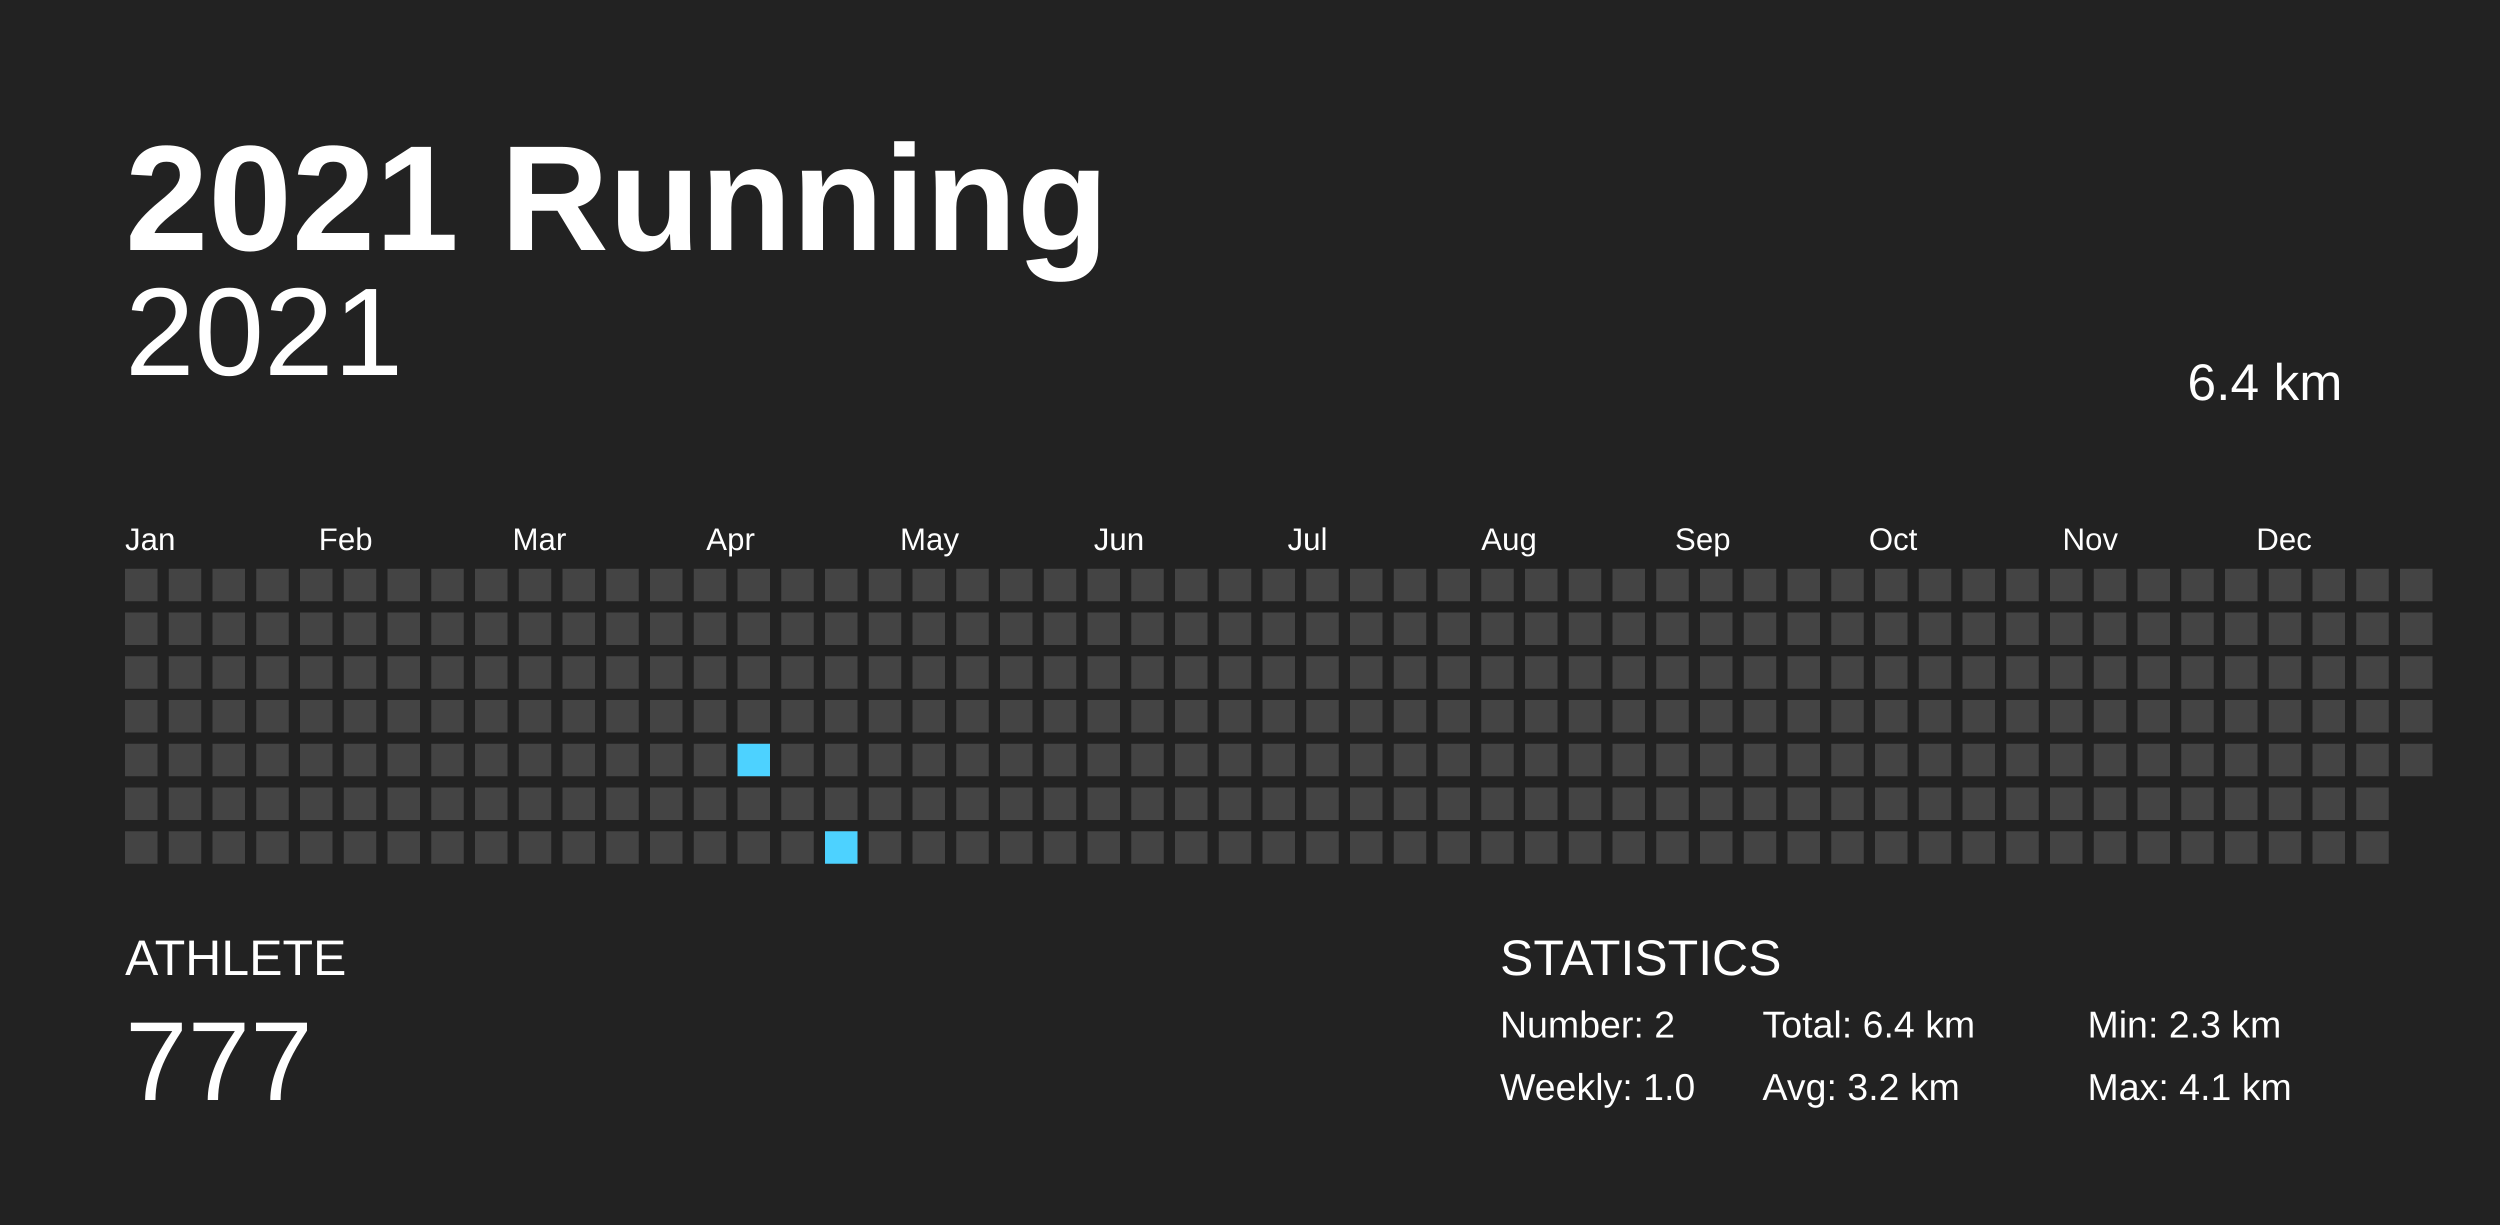
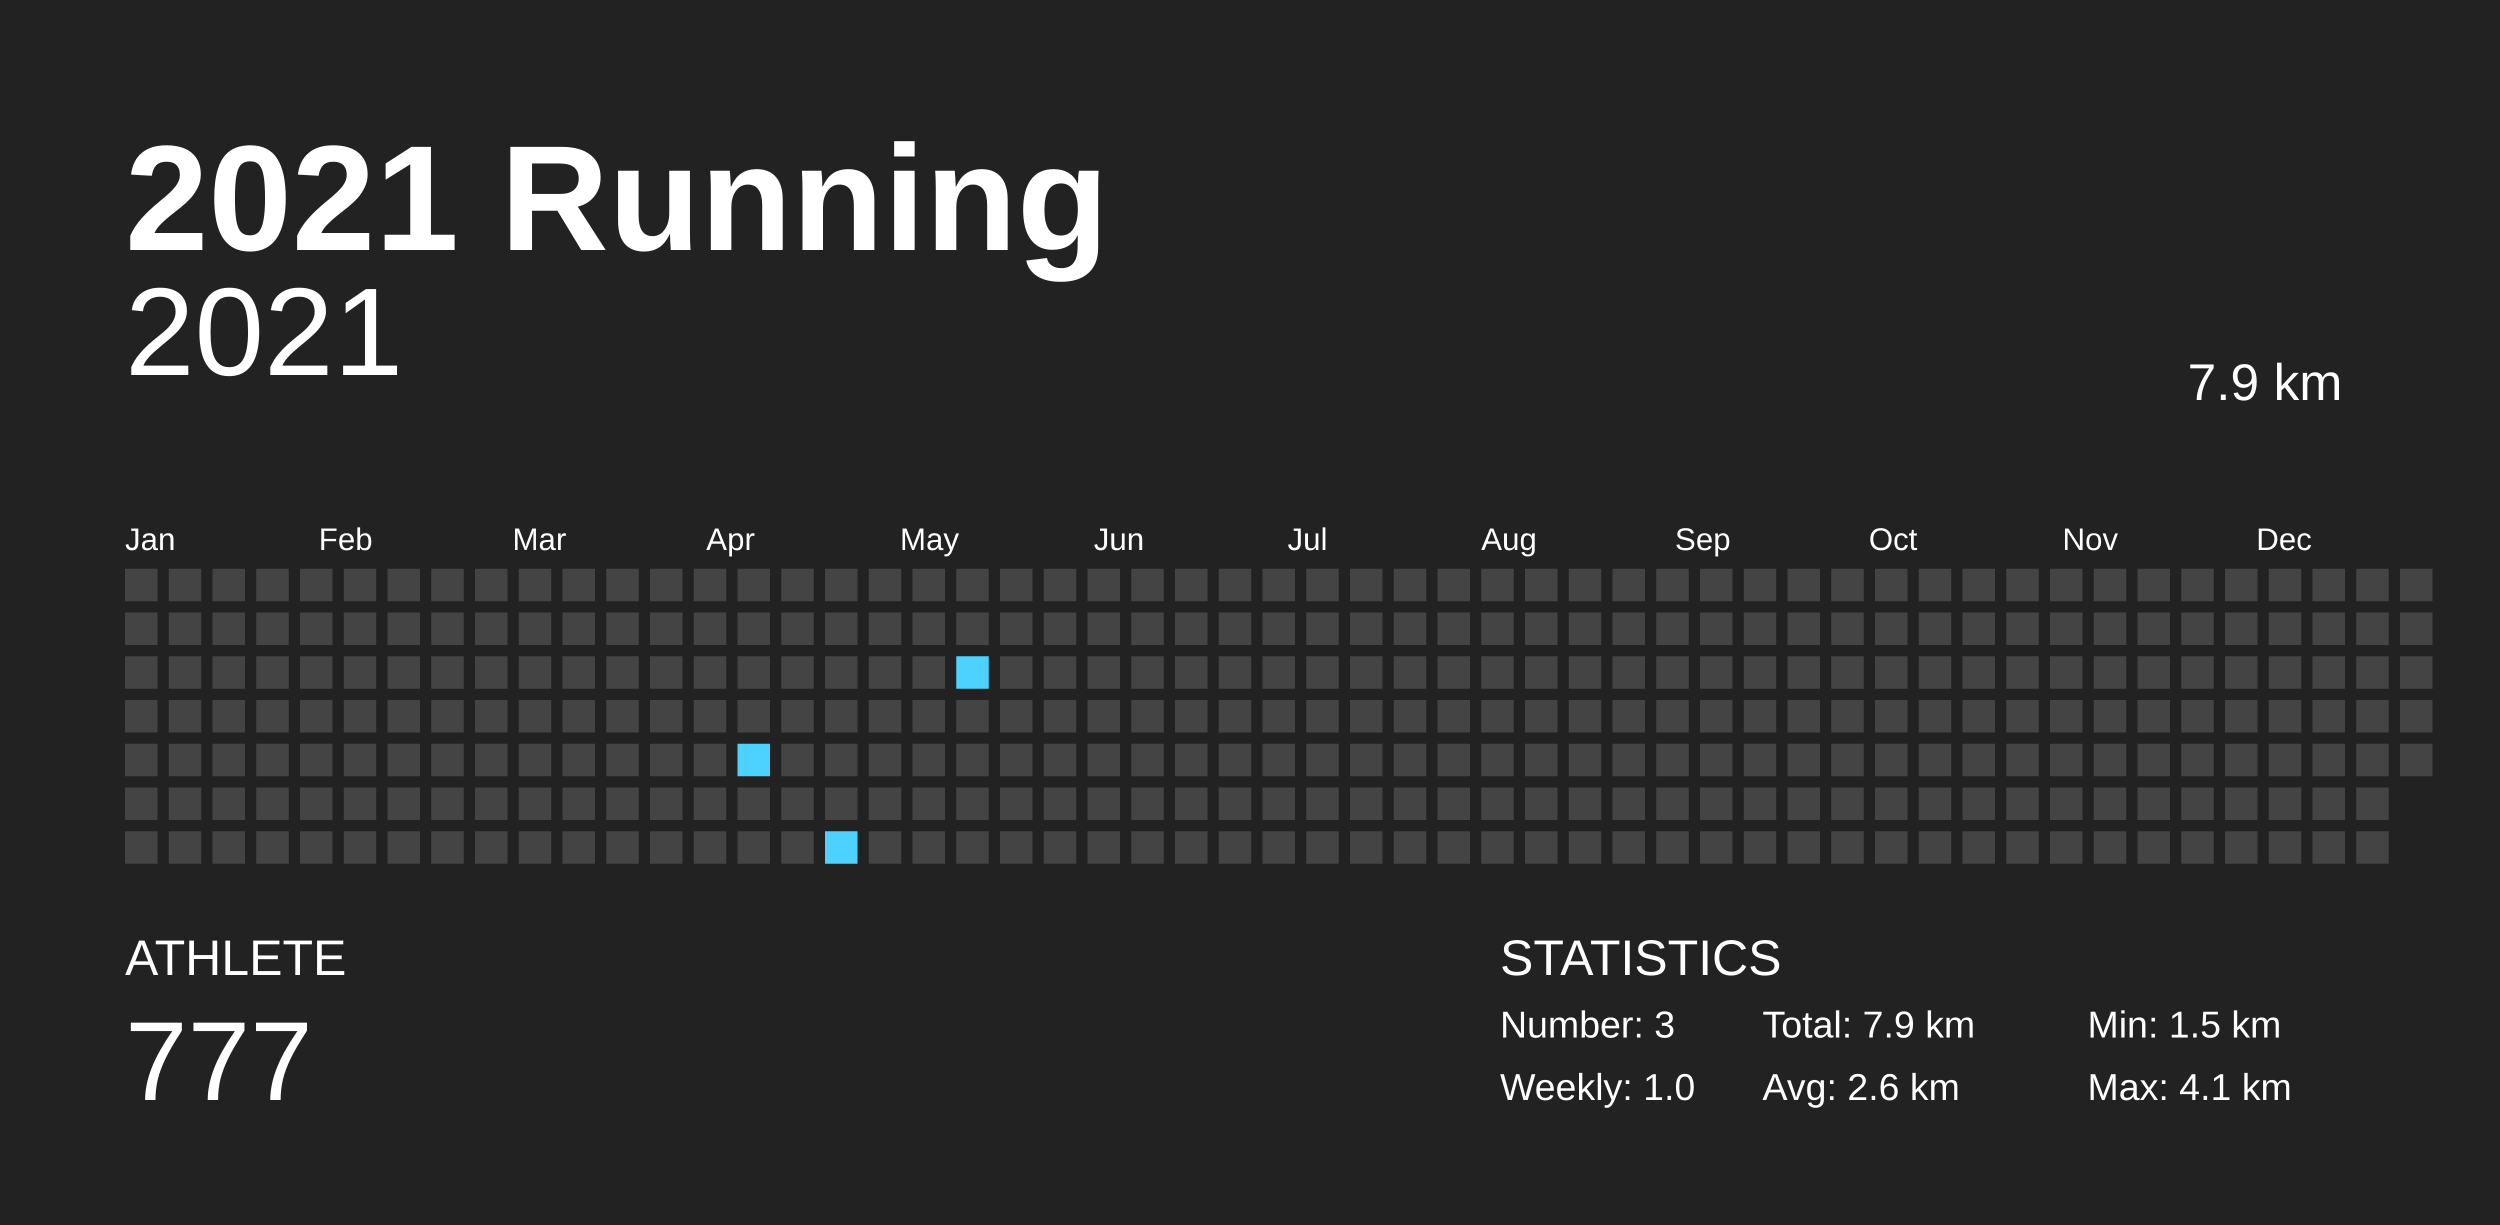
<svg xmlns="http://www.w3.org/2000/svg" baseProfile="full" height="98mm" version="1.1" viewBox="0,0,200,98" width="200mm">
  <defs />
  <rect fill="#222222" height="98" width="200" x="0" y="0" />
  <text fill="#FFFFFF" style="font-size:12px; font-family:Arial; font-weight:bold;" x="10" y="20">2021 Running</text>
  <text fill="#FFFFFF" style="font-size:4px; font-family:Arial" x="10" y="78">ATHLETE</text>
  <text fill="#FFFFFF" style="font-size:9px; font-family:Arial" x="10" y="88">777</text>
  <text fill="#FFFFFF" style="font-size:4px; font-family:Arial" x="120" y="78">STATISTICS</text>
-   <text fill="#FFFFFF" style="font-size:3px; font-family:Arial" x="120" y="83">Number: 2</text>
+   <text fill="#FFFFFF" style="font-size:3px; font-family:Arial" x="120" y="83">Number: 3</text>
  <text fill="#FFFFFF" style="font-size:3px; font-family:Arial" x="120" y="88">Weekly: 1.0</text>
-   <text fill="#FFFFFF" style="font-size:3px; font-family:Arial" x="141" y="83">Total: 6.4 km</text>
-   <text fill="#FFFFFF" style="font-size:3px; font-family:Arial" x="141" y="88">Avg: 3.2 km</text>
-   <text fill="#FFFFFF" style="font-size:3px; font-family:Arial" x="167" y="83">Min: 2.3 km</text>
+   <text fill="#FFFFFF" style="font-size:3px; font-family:Arial" x="141" y="83">Total: 7.9 km</text>
+   <text fill="#FFFFFF" style="font-size:3px; font-family:Arial" x="141" y="88">Avg: 2.6 km</text>
+   <text fill="#FFFFFF" style="font-size:3px; font-family:Arial" x="167" y="83">Min: 1.5 km</text>
  <text fill="#FFFFFF" style="font-size:3px; font-family:Arial" x="167" y="88">Max: 4.1 km</text>
  <text alignment-baseline="hanging" fill="#FFFFFF" style="font-size:10.0px; font-family:Arial;" x="10" y="30">2021</text>
-   <text alignment-baseline="hanging" fill="#FFFFFF" style="font-size:4.125px; font-family:Arial;" x="175" y="32">6.4 km</text>
+   <text alignment-baseline="hanging" fill="#FFFFFF" style="font-size:4.125px; font-family:Arial;" x="175" y="32">7.9 km</text>
  <text fill="#FFFFFF" style="font-size:2.5px; font-family:Arial" x="10.0" y="44">Jan</text>
  <text fill="#FFFFFF" style="font-size:2.5px; font-family:Arial" x="25.5" y="44">Feb</text>
  <text fill="#FFFFFF" style="font-size:2.5px; font-family:Arial" x="41.0" y="44">Mar</text>
  <text fill="#FFFFFF" style="font-size:2.5px; font-family:Arial" x="56.5" y="44">Apr</text>
  <text fill="#FFFFFF" style="font-size:2.5px; font-family:Arial" x="72.0" y="44">May</text>
  <text fill="#FFFFFF" style="font-size:2.5px; font-family:Arial" x="87.5" y="44">Jun</text>
  <text fill="#FFFFFF" style="font-size:2.5px; font-family:Arial" x="103.0" y="44">Jul</text>
  <text fill="#FFFFFF" style="font-size:2.5px; font-family:Arial" x="118.5" y="44">Aug</text>
  <text fill="#FFFFFF" style="font-size:2.5px; font-family:Arial" x="134.0" y="44">Sep</text>
  <text fill="#FFFFFF" style="font-size:2.5px; font-family:Arial" x="149.5" y="44">Oct</text>
  <text fill="#FFFFFF" style="font-size:2.5px; font-family:Arial" x="165.0" y="44">Nov</text>
  <text fill="#FFFFFF" style="font-size:2.5px; font-family:Arial" x="180.5" y="44">Dec</text>
  <rect fill="#444444" height="2.6" width="2.6" x="10.0" y="45.5" />
  <rect fill="#444444" height="2.6" width="2.6" x="10.0" y="49.0" />
  <rect fill="#444444" height="2.6" width="2.6" x="10.0" y="52.5" />
  <rect fill="#444444" height="2.6" width="2.6" x="10.0" y="56.0" />
  <rect fill="#444444" height="2.6" width="2.6" x="10.0" y="59.5" />
  <rect fill="#444444" height="2.6" width="2.6" x="10.0" y="63.0" />
  <rect fill="#444444" height="2.6" width="2.6" x="10.0" y="66.5" />
  <rect fill="#444444" height="2.6" width="2.6" x="13.5" y="45.5" />
  <rect fill="#444444" height="2.6" width="2.6" x="13.5" y="49.0" />
  <rect fill="#444444" height="2.6" width="2.6" x="13.5" y="52.5" />
  <rect fill="#444444" height="2.6" width="2.6" x="13.5" y="56.0" />
  <rect fill="#444444" height="2.6" width="2.6" x="13.5" y="59.5" />
  <rect fill="#444444" height="2.6" width="2.6" x="13.5" y="63.0" />
  <rect fill="#444444" height="2.6" width="2.6" x="13.5" y="66.5" />
  <rect fill="#444444" height="2.6" width="2.6" x="17.0" y="45.5" />
  <rect fill="#444444" height="2.6" width="2.6" x="17.0" y="49.0" />
  <rect fill="#444444" height="2.6" width="2.6" x="17.0" y="52.5" />
  <rect fill="#444444" height="2.6" width="2.6" x="17.0" y="56.0" />
  <rect fill="#444444" height="2.6" width="2.6" x="17.0" y="59.5" />
  <rect fill="#444444" height="2.6" width="2.6" x="17.0" y="63.0" />
  <rect fill="#444444" height="2.6" width="2.6" x="17.0" y="66.5" />
  <rect fill="#444444" height="2.6" width="2.6" x="20.5" y="45.5" />
  <rect fill="#444444" height="2.6" width="2.6" x="20.5" y="49.0" />
  <rect fill="#444444" height="2.6" width="2.6" x="20.5" y="52.5" />
  <rect fill="#444444" height="2.6" width="2.6" x="20.5" y="56.0" />
  <rect fill="#444444" height="2.6" width="2.6" x="20.5" y="59.5" />
  <rect fill="#444444" height="2.6" width="2.6" x="20.5" y="63.0" />
  <rect fill="#444444" height="2.6" width="2.6" x="20.5" y="66.5" />
  <rect fill="#444444" height="2.6" width="2.6" x="24.0" y="45.5" />
  <rect fill="#444444" height="2.6" width="2.6" x="24.0" y="49.0" />
  <rect fill="#444444" height="2.6" width="2.6" x="24.0" y="52.5" />
  <rect fill="#444444" height="2.6" width="2.6" x="24.0" y="56.0" />
  <rect fill="#444444" height="2.6" width="2.6" x="24.0" y="59.5" />
  <rect fill="#444444" height="2.6" width="2.6" x="24.0" y="63.0" />
  <rect fill="#444444" height="2.6" width="2.6" x="24.0" y="66.5" />
  <rect fill="#444444" height="2.6" width="2.6" x="27.5" y="45.5" />
  <rect fill="#444444" height="2.6" width="2.6" x="27.5" y="49.0" />
  <rect fill="#444444" height="2.6" width="2.6" x="27.5" y="52.5" />
  <rect fill="#444444" height="2.6" width="2.6" x="27.5" y="56.0" />
  <rect fill="#444444" height="2.6" width="2.6" x="27.5" y="59.5" />
  <rect fill="#444444" height="2.6" width="2.6" x="27.5" y="63.0" />
  <rect fill="#444444" height="2.6" width="2.6" x="27.5" y="66.5" />
  <rect fill="#444444" height="2.6" width="2.6" x="31.0" y="45.5" />
  <rect fill="#444444" height="2.6" width="2.6" x="31.0" y="49.0" />
  <rect fill="#444444" height="2.6" width="2.6" x="31.0" y="52.5" />
  <rect fill="#444444" height="2.6" width="2.6" x="31.0" y="56.0" />
  <rect fill="#444444" height="2.6" width="2.6" x="31.0" y="59.5" />
  <rect fill="#444444" height="2.6" width="2.6" x="31.0" y="63.0" />
  <rect fill="#444444" height="2.6" width="2.6" x="31.0" y="66.5" />
  <rect fill="#444444" height="2.6" width="2.6" x="34.5" y="45.5" />
  <rect fill="#444444" height="2.6" width="2.6" x="34.5" y="49.0" />
  <rect fill="#444444" height="2.6" width="2.6" x="34.5" y="52.5" />
  <rect fill="#444444" height="2.6" width="2.6" x="34.5" y="56.0" />
  <rect fill="#444444" height="2.6" width="2.6" x="34.5" y="59.5" />
  <rect fill="#444444" height="2.6" width="2.6" x="34.5" y="63.0" />
  <rect fill="#444444" height="2.6" width="2.6" x="34.5" y="66.5" />
  <rect fill="#444444" height="2.6" width="2.6" x="38.0" y="45.5" />
  <rect fill="#444444" height="2.6" width="2.6" x="38.0" y="49.0" />
  <rect fill="#444444" height="2.6" width="2.6" x="38.0" y="52.5" />
  <rect fill="#444444" height="2.6" width="2.6" x="38.0" y="56.0" />
  <rect fill="#444444" height="2.6" width="2.6" x="38.0" y="59.5" />
  <rect fill="#444444" height="2.6" width="2.6" x="38.0" y="63.0" />
  <rect fill="#444444" height="2.6" width="2.6" x="38.0" y="66.5" />
  <rect fill="#444444" height="2.6" width="2.6" x="41.5" y="45.5" />
  <rect fill="#444444" height="2.6" width="2.6" x="41.5" y="49.0" />
  <rect fill="#444444" height="2.6" width="2.6" x="41.5" y="52.5" />
  <rect fill="#444444" height="2.6" width="2.6" x="41.5" y="56.0" />
  <rect fill="#444444" height="2.6" width="2.6" x="41.5" y="59.5" />
  <rect fill="#444444" height="2.6" width="2.6" x="41.5" y="63.0" />
  <rect fill="#444444" height="2.6" width="2.6" x="41.5" y="66.5" />
  <rect fill="#444444" height="2.6" width="2.6" x="45.0" y="45.5" />
  <rect fill="#444444" height="2.6" width="2.6" x="45.0" y="49.0" />
  <rect fill="#444444" height="2.6" width="2.6" x="45.0" y="52.5" />
  <rect fill="#444444" height="2.6" width="2.6" x="45.0" y="56.0" />
  <rect fill="#444444" height="2.6" width="2.6" x="45.0" y="59.5" />
  <rect fill="#444444" height="2.6" width="2.6" x="45.0" y="63.0" />
  <rect fill="#444444" height="2.6" width="2.6" x="45.0" y="66.5" />
  <rect fill="#444444" height="2.6" width="2.6" x="48.5" y="45.5" />
  <rect fill="#444444" height="2.6" width="2.6" x="48.5" y="49.0" />
  <rect fill="#444444" height="2.6" width="2.6" x="48.5" y="52.5" />
  <rect fill="#444444" height="2.6" width="2.6" x="48.5" y="56.0" />
  <rect fill="#444444" height="2.6" width="2.6" x="48.5" y="59.5" />
  <rect fill="#444444" height="2.6" width="2.6" x="48.5" y="63.0" />
  <rect fill="#444444" height="2.6" width="2.6" x="48.5" y="66.5" />
  <rect fill="#444444" height="2.6" width="2.6" x="52.0" y="45.5" />
  <rect fill="#444444" height="2.6" width="2.6" x="52.0" y="49.0" />
  <rect fill="#444444" height="2.6" width="2.6" x="52.0" y="52.5" />
  <rect fill="#444444" height="2.6" width="2.6" x="52.0" y="56.0" />
  <rect fill="#444444" height="2.6" width="2.6" x="52.0" y="59.5" />
  <rect fill="#444444" height="2.6" width="2.6" x="52.0" y="63.0" />
  <rect fill="#444444" height="2.6" width="2.6" x="52.0" y="66.5" />
  <rect fill="#444444" height="2.6" width="2.6" x="55.5" y="45.5" />
  <rect fill="#444444" height="2.6" width="2.6" x="55.5" y="49.0" />
  <rect fill="#444444" height="2.6" width="2.6" x="55.5" y="52.5" />
  <rect fill="#444444" height="2.6" width="2.6" x="55.5" y="56.0" />
  <rect fill="#444444" height="2.6" width="2.6" x="55.5" y="59.5" />
  <rect fill="#444444" height="2.6" width="2.6" x="55.5" y="63.0" />
  <rect fill="#444444" height="2.6" width="2.6" x="55.5" y="66.5" />
  <rect fill="#444444" height="2.6" width="2.6" x="59.0" y="45.5" />
  <rect fill="#444444" height="2.6" width="2.6" x="59.0" y="49.0" />
  <rect fill="#444444" height="2.6" width="2.6" x="59.0" y="52.5" />
  <rect fill="#444444" height="2.6" width="2.6" x="59.0" y="56.0" />
  <rect fill="#4dd2ff" height="2.6" width="2.6" x="59.0" y="59.5" />
  <rect fill="#444444" height="2.6" width="2.6" x="59.0" y="63.0" />
  <rect fill="#444444" height="2.6" width="2.6" x="59.0" y="66.5" />
  <rect fill="#444444" height="2.6" width="2.6" x="62.5" y="45.5" />
  <rect fill="#444444" height="2.6" width="2.6" x="62.5" y="49.0" />
  <rect fill="#444444" height="2.6" width="2.6" x="62.5" y="52.5" />
  <rect fill="#444444" height="2.6" width="2.6" x="62.5" y="56.0" />
  <rect fill="#444444" height="2.6" width="2.6" x="62.5" y="59.5" />
  <rect fill="#444444" height="2.6" width="2.6" x="62.5" y="63.0" />
  <rect fill="#444444" height="2.6" width="2.6" x="62.5" y="66.5" />
  <rect fill="#444444" height="2.6" width="2.6" x="66.0" y="45.5" />
  <rect fill="#444444" height="2.6" width="2.6" x="66.0" y="49.0" />
  <rect fill="#444444" height="2.6" width="2.6" x="66.0" y="52.5" />
  <rect fill="#444444" height="2.6" width="2.6" x="66.0" y="56.0" />
  <rect fill="#444444" height="2.6" width="2.6" x="66.0" y="59.5" />
  <rect fill="#444444" height="2.6" width="2.6" x="66.0" y="63.0" />
  <rect fill="#4dd2ff" height="2.6" width="2.6" x="66.0" y="66.5" />
  <rect fill="#444444" height="2.6" width="2.6" x="69.5" y="45.5" />
  <rect fill="#444444" height="2.6" width="2.6" x="69.5" y="49.0" />
  <rect fill="#444444" height="2.6" width="2.6" x="69.5" y="52.5" />
  <rect fill="#444444" height="2.6" width="2.6" x="69.5" y="56.0" />
  <rect fill="#444444" height="2.6" width="2.6" x="69.5" y="59.5" />
  <rect fill="#444444" height="2.6" width="2.6" x="69.5" y="63.0" />
  <rect fill="#444444" height="2.6" width="2.6" x="69.5" y="66.5" />
  <rect fill="#444444" height="2.6" width="2.6" x="73.0" y="45.5" />
  <rect fill="#444444" height="2.6" width="2.6" x="73.0" y="49.0" />
  <rect fill="#444444" height="2.6" width="2.6" x="73.0" y="52.5" />
  <rect fill="#444444" height="2.6" width="2.6" x="73.0" y="56.0" />
  <rect fill="#444444" height="2.6" width="2.6" x="73.0" y="59.5" />
  <rect fill="#444444" height="2.6" width="2.6" x="73.0" y="63.0" />
  <rect fill="#444444" height="2.6" width="2.6" x="73.0" y="66.5" />
  <rect fill="#444444" height="2.6" width="2.6" x="76.5" y="45.5" />
  <rect fill="#444444" height="2.6" width="2.6" x="76.5" y="49.0" />
-   <rect fill="#444444" height="2.6" width="2.6" x="76.5" y="52.5" />
+   <rect fill="#4dd2ff" height="2.6" width="2.6" x="76.5" y="52.5" />
  <rect fill="#444444" height="2.6" width="2.6" x="76.5" y="56.0" />
  <rect fill="#444444" height="2.6" width="2.6" x="76.5" y="59.5" />
  <rect fill="#444444" height="2.6" width="2.6" x="76.5" y="63.0" />
  <rect fill="#444444" height="2.6" width="2.6" x="76.5" y="66.5" />
  <rect fill="#444444" height="2.6" width="2.6" x="80.0" y="45.5" />
  <rect fill="#444444" height="2.6" width="2.6" x="80.0" y="49.0" />
  <rect fill="#444444" height="2.6" width="2.6" x="80.0" y="52.5" />
  <rect fill="#444444" height="2.6" width="2.6" x="80.0" y="56.0" />
  <rect fill="#444444" height="2.6" width="2.6" x="80.0" y="59.5" />
  <rect fill="#444444" height="2.6" width="2.6" x="80.0" y="63.0" />
  <rect fill="#444444" height="2.6" width="2.6" x="80.0" y="66.5" />
  <rect fill="#444444" height="2.6" width="2.6" x="83.5" y="45.5" />
  <rect fill="#444444" height="2.6" width="2.6" x="83.5" y="49.0" />
  <rect fill="#444444" height="2.6" width="2.6" x="83.5" y="52.5" />
  <rect fill="#444444" height="2.6" width="2.6" x="83.5" y="56.0" />
  <rect fill="#444444" height="2.6" width="2.6" x="83.5" y="59.5" />
  <rect fill="#444444" height="2.6" width="2.6" x="83.5" y="63.0" />
  <rect fill="#444444" height="2.6" width="2.6" x="83.5" y="66.5" />
  <rect fill="#444444" height="2.6" width="2.6" x="87.0" y="45.5" />
  <rect fill="#444444" height="2.6" width="2.6" x="87.0" y="49.0" />
  <rect fill="#444444" height="2.6" width="2.6" x="87.0" y="52.5" />
  <rect fill="#444444" height="2.6" width="2.6" x="87.0" y="56.0" />
  <rect fill="#444444" height="2.6" width="2.6" x="87.0" y="59.5" />
  <rect fill="#444444" height="2.6" width="2.6" x="87.0" y="63.0" />
  <rect fill="#444444" height="2.6" width="2.6" x="87.0" y="66.5" />
  <rect fill="#444444" height="2.6" width="2.6" x="90.5" y="45.5" />
  <rect fill="#444444" height="2.6" width="2.6" x="90.5" y="49.0" />
  <rect fill="#444444" height="2.6" width="2.6" x="90.5" y="52.5" />
  <rect fill="#444444" height="2.6" width="2.6" x="90.5" y="56.0" />
  <rect fill="#444444" height="2.6" width="2.6" x="90.5" y="59.5" />
  <rect fill="#444444" height="2.6" width="2.6" x="90.5" y="63.0" />
  <rect fill="#444444" height="2.6" width="2.6" x="90.5" y="66.5" />
  <rect fill="#444444" height="2.6" width="2.6" x="94.0" y="45.5" />
  <rect fill="#444444" height="2.6" width="2.6" x="94.0" y="49.0" />
  <rect fill="#444444" height="2.6" width="2.6" x="94.0" y="52.5" />
  <rect fill="#444444" height="2.6" width="2.6" x="94.0" y="56.0" />
  <rect fill="#444444" height="2.6" width="2.6" x="94.0" y="59.5" />
  <rect fill="#444444" height="2.6" width="2.6" x="94.0" y="63.0" />
  <rect fill="#444444" height="2.6" width="2.6" x="94.0" y="66.5" />
  <rect fill="#444444" height="2.6" width="2.6" x="97.5" y="45.5" />
  <rect fill="#444444" height="2.6" width="2.6" x="97.5" y="49.0" />
  <rect fill="#444444" height="2.6" width="2.6" x="97.5" y="52.5" />
  <rect fill="#444444" height="2.6" width="2.6" x="97.5" y="56.0" />
  <rect fill="#444444" height="2.6" width="2.6" x="97.5" y="59.5" />
  <rect fill="#444444" height="2.6" width="2.6" x="97.5" y="63.0" />
  <rect fill="#444444" height="2.6" width="2.6" x="97.5" y="66.5" />
  <rect fill="#444444" height="2.6" width="2.6" x="101.0" y="45.5" />
  <rect fill="#444444" height="2.6" width="2.6" x="101.0" y="49.0" />
  <rect fill="#444444" height="2.6" width="2.6" x="101.0" y="52.5" />
  <rect fill="#444444" height="2.6" width="2.6" x="101.0" y="56.0" />
  <rect fill="#444444" height="2.6" width="2.6" x="101.0" y="59.5" />
  <rect fill="#444444" height="2.6" width="2.6" x="101.0" y="63.0" />
  <rect fill="#444444" height="2.6" width="2.6" x="101.0" y="66.5" />
  <rect fill="#444444" height="2.6" width="2.6" x="104.5" y="45.5" />
  <rect fill="#444444" height="2.6" width="2.6" x="104.5" y="49.0" />
  <rect fill="#444444" height="2.6" width="2.6" x="104.5" y="52.5" />
  <rect fill="#444444" height="2.6" width="2.6" x="104.5" y="56.0" />
  <rect fill="#444444" height="2.6" width="2.6" x="104.5" y="59.5" />
  <rect fill="#444444" height="2.6" width="2.6" x="104.5" y="63.0" />
  <rect fill="#444444" height="2.6" width="2.6" x="104.5" y="66.5" />
  <rect fill="#444444" height="2.6" width="2.6" x="108.0" y="45.5" />
  <rect fill="#444444" height="2.6" width="2.6" x="108.0" y="49.0" />
  <rect fill="#444444" height="2.6" width="2.6" x="108.0" y="52.5" />
  <rect fill="#444444" height="2.6" width="2.6" x="108.0" y="56.0" />
  <rect fill="#444444" height="2.6" width="2.6" x="108.0" y="59.5" />
  <rect fill="#444444" height="2.6" width="2.6" x="108.0" y="63.0" />
  <rect fill="#444444" height="2.6" width="2.6" x="108.0" y="66.5" />
  <rect fill="#444444" height="2.6" width="2.6" x="111.5" y="45.5" />
  <rect fill="#444444" height="2.6" width="2.6" x="111.5" y="49.0" />
  <rect fill="#444444" height="2.6" width="2.6" x="111.5" y="52.5" />
  <rect fill="#444444" height="2.6" width="2.6" x="111.5" y="56.0" />
  <rect fill="#444444" height="2.6" width="2.6" x="111.5" y="59.5" />
  <rect fill="#444444" height="2.6" width="2.6" x="111.5" y="63.0" />
  <rect fill="#444444" height="2.6" width="2.6" x="111.5" y="66.5" />
  <rect fill="#444444" height="2.6" width="2.6" x="115.0" y="45.5" />
  <rect fill="#444444" height="2.6" width="2.6" x="115.0" y="49.0" />
  <rect fill="#444444" height="2.6" width="2.6" x="115.0" y="52.5" />
  <rect fill="#444444" height="2.6" width="2.6" x="115.0" y="56.0" />
  <rect fill="#444444" height="2.6" width="2.6" x="115.0" y="59.5" />
  <rect fill="#444444" height="2.6" width="2.6" x="115.0" y="63.0" />
  <rect fill="#444444" height="2.6" width="2.6" x="115.0" y="66.5" />
  <rect fill="#444444" height="2.6" width="2.6" x="118.5" y="45.5" />
  <rect fill="#444444" height="2.6" width="2.6" x="118.5" y="49.0" />
  <rect fill="#444444" height="2.6" width="2.6" x="118.5" y="52.5" />
  <rect fill="#444444" height="2.6" width="2.6" x="118.5" y="56.0" />
  <rect fill="#444444" height="2.6" width="2.6" x="118.5" y="59.5" />
  <rect fill="#444444" height="2.6" width="2.6" x="118.5" y="63.0" />
  <rect fill="#444444" height="2.6" width="2.6" x="118.5" y="66.5" />
  <rect fill="#444444" height="2.6" width="2.6" x="122.0" y="45.5" />
  <rect fill="#444444" height="2.6" width="2.6" x="122.0" y="49.0" />
  <rect fill="#444444" height="2.6" width="2.6" x="122.0" y="52.5" />
  <rect fill="#444444" height="2.6" width="2.6" x="122.0" y="56.0" />
  <rect fill="#444444" height="2.6" width="2.6" x="122.0" y="59.5" />
  <rect fill="#444444" height="2.6" width="2.6" x="122.0" y="63.0" />
  <rect fill="#444444" height="2.6" width="2.6" x="122.0" y="66.5" />
  <rect fill="#444444" height="2.6" width="2.6" x="125.5" y="45.5" />
  <rect fill="#444444" height="2.6" width="2.6" x="125.5" y="49.0" />
  <rect fill="#444444" height="2.6" width="2.6" x="125.5" y="52.5" />
  <rect fill="#444444" height="2.6" width="2.6" x="125.5" y="56.0" />
  <rect fill="#444444" height="2.6" width="2.6" x="125.5" y="59.5" />
  <rect fill="#444444" height="2.6" width="2.6" x="125.5" y="63.0" />
  <rect fill="#444444" height="2.6" width="2.6" x="125.5" y="66.5" />
  <rect fill="#444444" height="2.6" width="2.6" x="129.0" y="45.5" />
  <rect fill="#444444" height="2.6" width="2.6" x="129.0" y="49.0" />
  <rect fill="#444444" height="2.6" width="2.6" x="129.0" y="52.5" />
  <rect fill="#444444" height="2.6" width="2.6" x="129.0" y="56.0" />
  <rect fill="#444444" height="2.6" width="2.6" x="129.0" y="59.5" />
  <rect fill="#444444" height="2.6" width="2.6" x="129.0" y="63.0" />
  <rect fill="#444444" height="2.6" width="2.6" x="129.0" y="66.5" />
  <rect fill="#444444" height="2.6" width="2.6" x="132.5" y="45.5" />
  <rect fill="#444444" height="2.6" width="2.6" x="132.5" y="49.0" />
  <rect fill="#444444" height="2.6" width="2.6" x="132.5" y="52.5" />
  <rect fill="#444444" height="2.6" width="2.6" x="132.5" y="56.0" />
  <rect fill="#444444" height="2.6" width="2.6" x="132.5" y="59.5" />
  <rect fill="#444444" height="2.6" width="2.6" x="132.5" y="63.0" />
  <rect fill="#444444" height="2.6" width="2.6" x="132.5" y="66.5" />
  <rect fill="#444444" height="2.6" width="2.6" x="136.0" y="45.5" />
  <rect fill="#444444" height="2.6" width="2.6" x="136.0" y="49.0" />
  <rect fill="#444444" height="2.6" width="2.6" x="136.0" y="52.5" />
  <rect fill="#444444" height="2.6" width="2.6" x="136.0" y="56.0" />
  <rect fill="#444444" height="2.6" width="2.6" x="136.0" y="59.5" />
  <rect fill="#444444" height="2.6" width="2.6" x="136.0" y="63.0" />
  <rect fill="#444444" height="2.6" width="2.6" x="136.0" y="66.5" />
  <rect fill="#444444" height="2.6" width="2.6" x="139.5" y="45.5" />
  <rect fill="#444444" height="2.6" width="2.6" x="139.5" y="49.0" />
  <rect fill="#444444" height="2.6" width="2.6" x="139.5" y="52.5" />
  <rect fill="#444444" height="2.6" width="2.6" x="139.5" y="56.0" />
  <rect fill="#444444" height="2.6" width="2.6" x="139.5" y="59.5" />
  <rect fill="#444444" height="2.6" width="2.6" x="139.5" y="63.0" />
  <rect fill="#444444" height="2.6" width="2.6" x="139.5" y="66.5" />
  <rect fill="#444444" height="2.6" width="2.6" x="143.0" y="45.5" />
  <rect fill="#444444" height="2.6" width="2.6" x="143.0" y="49.0" />
  <rect fill="#444444" height="2.6" width="2.6" x="143.0" y="52.5" />
  <rect fill="#444444" height="2.6" width="2.6" x="143.0" y="56.0" />
  <rect fill="#444444" height="2.6" width="2.6" x="143.0" y="59.5" />
  <rect fill="#444444" height="2.6" width="2.6" x="143.0" y="63.0" />
  <rect fill="#444444" height="2.6" width="2.6" x="143.0" y="66.5" />
  <rect fill="#444444" height="2.6" width="2.6" x="146.5" y="45.5" />
  <rect fill="#444444" height="2.6" width="2.6" x="146.5" y="49.0" />
  <rect fill="#444444" height="2.6" width="2.6" x="146.5" y="52.5" />
  <rect fill="#444444" height="2.6" width="2.6" x="146.5" y="56.0" />
  <rect fill="#444444" height="2.6" width="2.6" x="146.5" y="59.5" />
  <rect fill="#444444" height="2.6" width="2.6" x="146.5" y="63.0" />
  <rect fill="#444444" height="2.6" width="2.6" x="146.5" y="66.5" />
  <rect fill="#444444" height="2.6" width="2.6" x="150.0" y="45.5" />
  <rect fill="#444444" height="2.6" width="2.6" x="150.0" y="49.0" />
  <rect fill="#444444" height="2.6" width="2.6" x="150.0" y="52.5" />
  <rect fill="#444444" height="2.6" width="2.6" x="150.0" y="56.0" />
  <rect fill="#444444" height="2.6" width="2.6" x="150.0" y="59.5" />
  <rect fill="#444444" height="2.6" width="2.6" x="150.0" y="63.0" />
  <rect fill="#444444" height="2.6" width="2.6" x="150.0" y="66.5" />
  <rect fill="#444444" height="2.6" width="2.6" x="153.5" y="45.5" />
  <rect fill="#444444" height="2.6" width="2.6" x="153.5" y="49.0" />
  <rect fill="#444444" height="2.6" width="2.6" x="153.5" y="52.5" />
  <rect fill="#444444" height="2.6" width="2.6" x="153.5" y="56.0" />
  <rect fill="#444444" height="2.6" width="2.6" x="153.5" y="59.5" />
  <rect fill="#444444" height="2.6" width="2.6" x="153.5" y="63.0" />
  <rect fill="#444444" height="2.6" width="2.6" x="153.5" y="66.5" />
  <rect fill="#444444" height="2.6" width="2.6" x="157.0" y="45.5" />
  <rect fill="#444444" height="2.6" width="2.6" x="157.0" y="49.0" />
  <rect fill="#444444" height="2.6" width="2.6" x="157.0" y="52.5" />
  <rect fill="#444444" height="2.6" width="2.6" x="157.0" y="56.0" />
  <rect fill="#444444" height="2.6" width="2.6" x="157.0" y="59.5" />
  <rect fill="#444444" height="2.6" width="2.6" x="157.0" y="63.0" />
  <rect fill="#444444" height="2.6" width="2.6" x="157.0" y="66.5" />
  <rect fill="#444444" height="2.6" width="2.6" x="160.5" y="45.5" />
  <rect fill="#444444" height="2.6" width="2.6" x="160.5" y="49.0" />
  <rect fill="#444444" height="2.6" width="2.6" x="160.5" y="52.5" />
  <rect fill="#444444" height="2.6" width="2.6" x="160.5" y="56.0" />
  <rect fill="#444444" height="2.6" width="2.6" x="160.5" y="59.5" />
  <rect fill="#444444" height="2.6" width="2.6" x="160.5" y="63.0" />
  <rect fill="#444444" height="2.6" width="2.6" x="160.5" y="66.5" />
  <rect fill="#444444" height="2.6" width="2.6" x="164.0" y="45.5" />
  <rect fill="#444444" height="2.6" width="2.6" x="164.0" y="49.0" />
  <rect fill="#444444" height="2.6" width="2.6" x="164.0" y="52.5" />
  <rect fill="#444444" height="2.6" width="2.6" x="164.0" y="56.0" />
  <rect fill="#444444" height="2.6" width="2.6" x="164.0" y="59.5" />
  <rect fill="#444444" height="2.6" width="2.6" x="164.0" y="63.0" />
  <rect fill="#444444" height="2.6" width="2.6" x="164.0" y="66.5" />
  <rect fill="#444444" height="2.6" width="2.6" x="167.5" y="45.5" />
  <rect fill="#444444" height="2.6" width="2.6" x="167.5" y="49.0" />
  <rect fill="#444444" height="2.6" width="2.6" x="167.5" y="52.5" />
  <rect fill="#444444" height="2.6" width="2.6" x="167.5" y="56.0" />
  <rect fill="#444444" height="2.6" width="2.6" x="167.5" y="59.5" />
  <rect fill="#444444" height="2.6" width="2.6" x="167.5" y="63.0" />
  <rect fill="#444444" height="2.6" width="2.6" x="167.5" y="66.5" />
  <rect fill="#444444" height="2.6" width="2.6" x="171.0" y="45.5" />
  <rect fill="#444444" height="2.6" width="2.6" x="171.0" y="49.0" />
  <rect fill="#444444" height="2.6" width="2.6" x="171.0" y="52.5" />
  <rect fill="#444444" height="2.6" width="2.6" x="171.0" y="56.0" />
  <rect fill="#444444" height="2.6" width="2.6" x="171.0" y="59.5" />
  <rect fill="#444444" height="2.6" width="2.6" x="171.0" y="63.0" />
  <rect fill="#444444" height="2.6" width="2.6" x="171.0" y="66.5" />
  <rect fill="#444444" height="2.6" width="2.6" x="174.5" y="45.5" />
  <rect fill="#444444" height="2.6" width="2.6" x="174.5" y="49.0" />
  <rect fill="#444444" height="2.6" width="2.6" x="174.5" y="52.5" />
  <rect fill="#444444" height="2.6" width="2.6" x="174.5" y="56.0" />
  <rect fill="#444444" height="2.6" width="2.6" x="174.5" y="59.5" />
  <rect fill="#444444" height="2.6" width="2.6" x="174.5" y="63.0" />
  <rect fill="#444444" height="2.6" width="2.6" x="174.5" y="66.5" />
  <rect fill="#444444" height="2.6" width="2.6" x="178.0" y="45.5" />
  <rect fill="#444444" height="2.6" width="2.6" x="178.0" y="49.0" />
  <rect fill="#444444" height="2.6" width="2.6" x="178.0" y="52.5" />
  <rect fill="#444444" height="2.6" width="2.6" x="178.0" y="56.0" />
  <rect fill="#444444" height="2.6" width="2.6" x="178.0" y="59.5" />
  <rect fill="#444444" height="2.6" width="2.6" x="178.0" y="63.0" />
  <rect fill="#444444" height="2.6" width="2.6" x="178.0" y="66.5" />
  <rect fill="#444444" height="2.6" width="2.6" x="181.5" y="45.5" />
  <rect fill="#444444" height="2.6" width="2.6" x="181.5" y="49.0" />
  <rect fill="#444444" height="2.6" width="2.6" x="181.5" y="52.5" />
  <rect fill="#444444" height="2.6" width="2.6" x="181.5" y="56.0" />
  <rect fill="#444444" height="2.6" width="2.6" x="181.5" y="59.5" />
  <rect fill="#444444" height="2.6" width="2.6" x="181.5" y="63.0" />
  <rect fill="#444444" height="2.6" width="2.6" x="181.5" y="66.5" />
  <rect fill="#444444" height="2.6" width="2.6" x="185.0" y="45.5" />
  <rect fill="#444444" height="2.6" width="2.6" x="185.0" y="49.0" />
  <rect fill="#444444" height="2.6" width="2.6" x="185.0" y="52.5" />
  <rect fill="#444444" height="2.6" width="2.6" x="185.0" y="56.0" />
  <rect fill="#444444" height="2.6" width="2.6" x="185.0" y="59.5" />
  <rect fill="#444444" height="2.6" width="2.6" x="185.0" y="63.0" />
  <rect fill="#444444" height="2.6" width="2.6" x="185.0" y="66.5" />
  <rect fill="#444444" height="2.6" width="2.6" x="188.5" y="45.5" />
  <rect fill="#444444" height="2.6" width="2.6" x="188.5" y="49.0" />
  <rect fill="#444444" height="2.6" width="2.6" x="188.5" y="52.5" />
  <rect fill="#444444" height="2.6" width="2.6" x="188.5" y="56.0" />
  <rect fill="#444444" height="2.6" width="2.6" x="188.5" y="59.5" />
  <rect fill="#444444" height="2.6" width="2.6" x="188.5" y="63.0" />
  <rect fill="#444444" height="2.6" width="2.6" x="188.5" y="66.5" />
  <rect fill="#444444" height="2.6" width="2.6" x="192.0" y="45.5" />
  <rect fill="#444444" height="2.6" width="2.6" x="192.0" y="49.0" />
  <rect fill="#444444" height="2.6" width="2.6" x="192.0" y="52.5" />
  <rect fill="#444444" height="2.6" width="2.6" x="192.0" y="56.0" />
  <rect fill="#444444" height="2.6" width="2.6" x="192.0" y="59.5" />
</svg>
